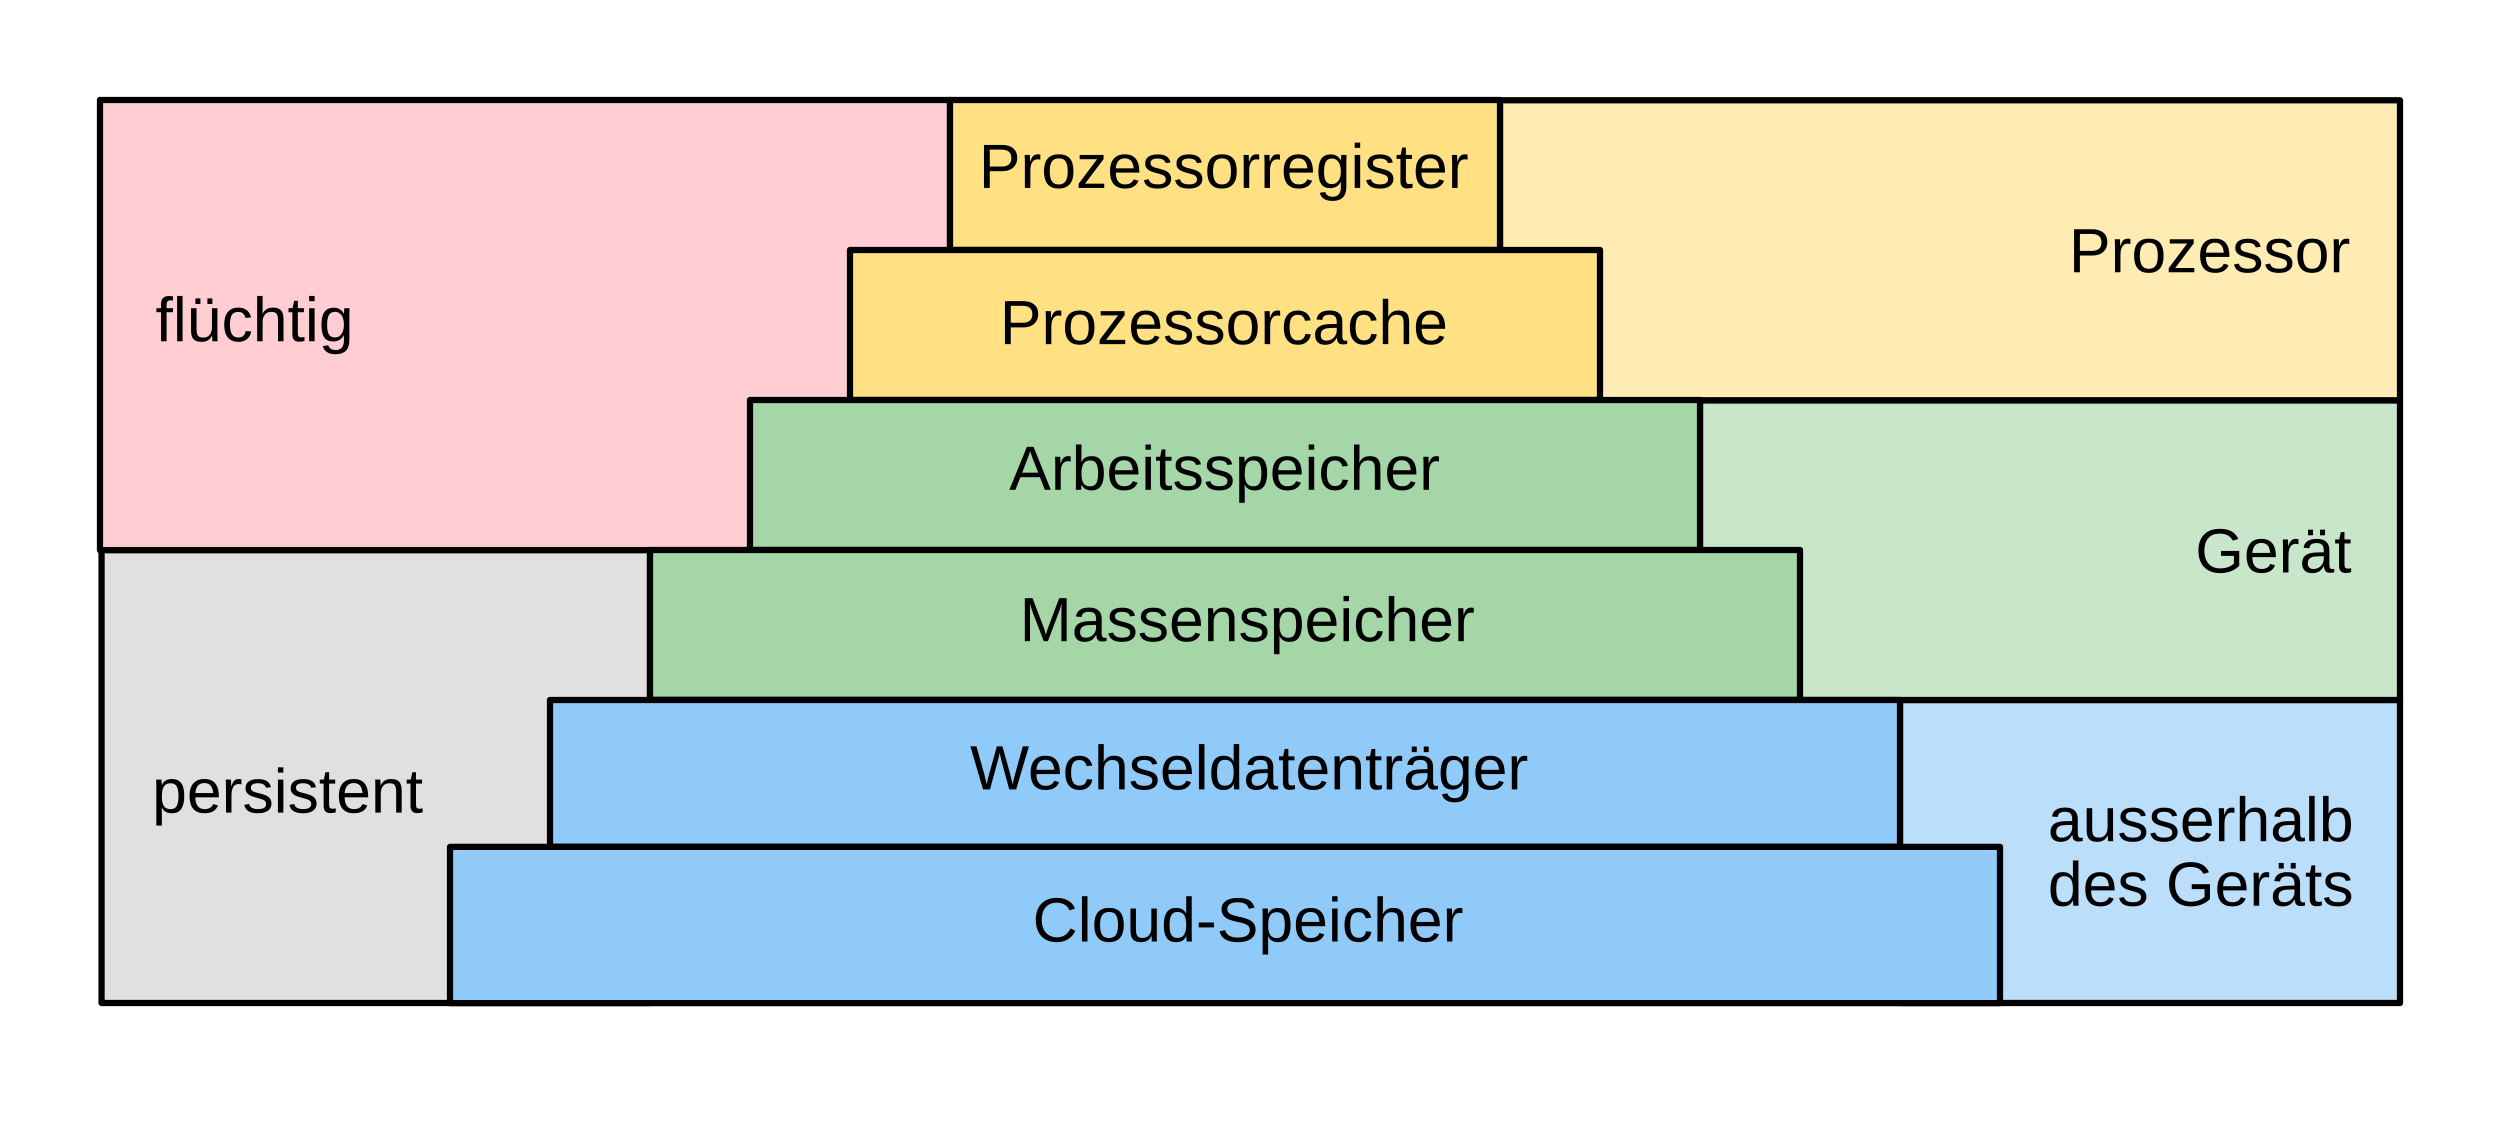
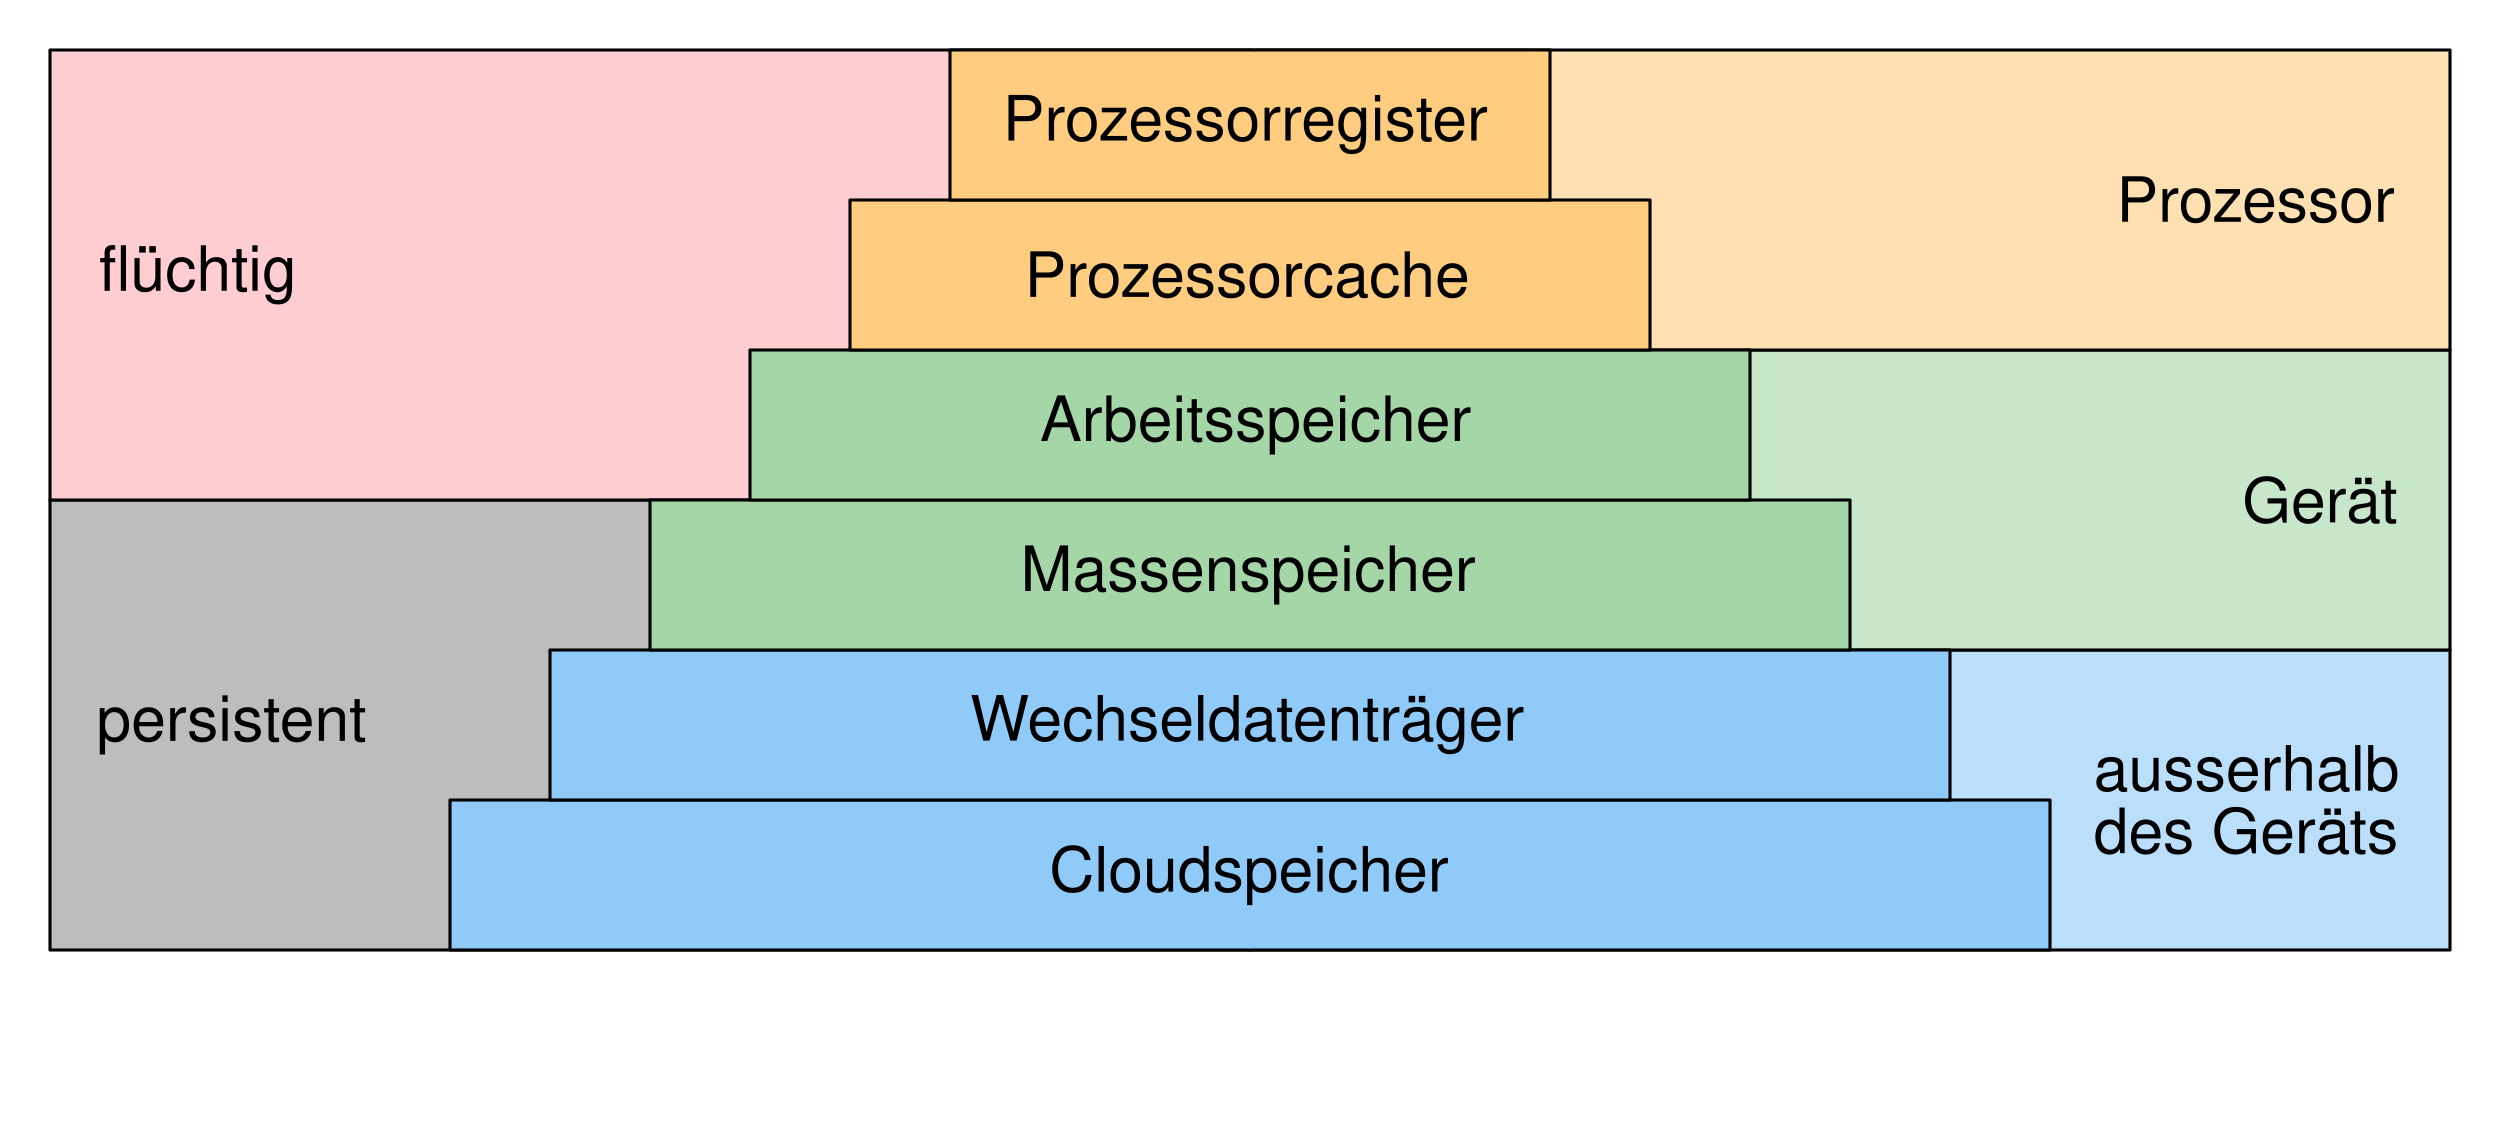
- <svg xmlns="http://www.w3.org/2000/svg" width="800px" height="362px" version="1.1" xml:space="preserve" style="fill-rule:evenodd;clip-rule:evenodd;stroke-linecap:round;stroke-linejoin:round;stroke-miterlimit:1.5;">
-   <rect x="608" y="224" width="160" height="96.957" style="fill:rgb(187,222,251);stroke:black;stroke-width:2px;" />
-   <rect x="544" y="128.085" width="224" height="95.915" style="fill:rgb(200,230,201);stroke:black;stroke-width:2px;" />
-   <rect x="480" y="32.085" width="288" height="96" style="fill:rgb(255,236,179);stroke:black;stroke-width:2px;" />
-   <rect x="32.5" y="176" width="175.5" height="144.957" style="fill:rgb(224,224,224);stroke:black;stroke-width:2px;" />
-   <rect x="32" y="32" width="272" height="144.043" style="fill:rgb(255,205,210);stroke:black;stroke-width:2px;" />
-   <rect x="304" y="32" width="176" height="48" style="fill:rgb(255,224,130);stroke:black;stroke-width:2px;" />
-   <text x="313.232px" y="60.139px" style="font-family:'ArialMT', 'Arial', sans-serif;font-size:20px;">Prozessorregister</text>
-   <rect x="272" y="80" width="240" height="48" style="fill:rgb(255,224,130);stroke:black;stroke-width:2px;" />
-   <rect x="240" y="128" width="304" height="48" style="fill:rgb(165,214,167);stroke:black;stroke-width:2px;" />
-   <rect x="208" y="176" width="368" height="47.957" style="fill:rgb(165,214,167);stroke:black;stroke-width:2px;" />
-   <rect x="176" y="224" width="432" height="47" style="fill:rgb(144,202,249);stroke:black;stroke-width:2px;" />
-   <rect x="144" y="271" width="496" height="50" style="fill:rgb(144,202,249);stroke:black;stroke-width:2px;" />
-   <text x="319.944px" y="110.126px" style="font-family:'ArialMT', 'Arial', sans-serif;font-size:20px;">Prozessorcache</text>
-   <text x="322.957px" y="156.735px" style="font-family:'ArialMT', 'Arial', sans-serif;font-size:20px;">Arbeitsspeicher</text>
-   <text x="326.309px" y="205.192px" style="font-family:'ArialMT', 'Arial', sans-serif;font-size:20px;">Massenspeicher</text>
-   <text x="310.43px" y="252.598px" style="font-family:'ArialMT', 'Arial', sans-serif;font-size:20px;">W<tspan x="328.945px 340.068px " y="252.598px 252.598px ">ec</tspan>hseldatenträger</text>
-   <text x="330.439px" y="301.293px" style="font-family:'ArialMT', 'Arial', sans-serif;font-size:20px;">Cloud-Speicher</text>
-   <text x="48.682px" y="260.042px" style="font-family:'ArialMT', 'Arial', sans-serif;font-size:20px;">persistent</text>
-   <text x="49.775px" y="109.197px" style="font-family:'ArialMT', 'Arial', sans-serif;font-size:20px;">ﬂüchtig</text>
-   <text x="662.064px" y="87.126px" style="font-family:'ArialMT', 'Arial', sans-serif;font-size:20px;">Prozessor</text>
-   <text x="702.494px" y="183.201px" style="font-family:'ArialMT', 'Arial', sans-serif;font-size:20px;">Gerät</text>
-   <g transform="matrix(1,0,0,1,-27.4487,29.2769)">
-     <text x="682.765px" y="239.911px" style="font-family:'ArialMT', 'Arial', sans-serif;font-size:20px;">ausserhalb</text>
-     <text x="682.765px" y="260.565px" style="font-family:'ArialMT', 'Arial', sans-serif;font-size:20px;">des Geräts</text>
+ <svg xmlns="http://www.w3.org/2000/svg" width="800px" height="360px" version="1.1" xml:space="preserve" style="fill-rule:evenodd;clip-rule:evenodd;stroke-linecap:round;stroke-linejoin:round;stroke-miterlimit:1.5;">
+   <g id="extern">
+     <rect x="400" y="208" width="384" height="96" style="fill:rgb(187,222,251);stroke:black;stroke-width:1px;" />
+     <g transform="matrix(1,0,0,1,633.244,215.717)">
+       <text x="36.742px" y="37.28px" style="font-family:'Helvetica';font-size:20px;">ausserhalb</text>
+       <text x="36.742px" y="57.28px" style="font-family:'Helvetica';font-size:20px;">des Geräts</text>
+     </g>
+   </g>
+   <g id="Gerät">
+     <rect x="400" y="112" width="384" height="96" style="fill:rgb(200,230,201);stroke:black;stroke-width:1px;" />
+     <text x="717.535px" y="167.168px" style="font-family:'Helvetica';font-size:20px;">Gerät</text>
+   </g>
+   <g id="Prozessor">
+     <rect x="400" y="16" width="384" height="96" style="fill:rgb(255,224,178);stroke:black;stroke-width:1px;" />
+     <text x="677.291px" y="70.973px" style="font-family:'Helvetica';font-size:20px;">Prozessor</text>
+   </g>
+   <g id="persistent">
+     <rect x="16" y="160" width="384" height="144" style="fill:rgb(189,189,189);stroke:black;stroke-width:1px;" />
+     <text x="30.848px" y="237.088px" style="font-family:'Helvetica';font-size:20px;">persistent</text>
+   </g>
+   <g id="flüchtig">
+     <rect x="16" y="16" width="384" height="144" style="fill:rgb(255,205,210);stroke:black;stroke-width:1px;" />
+     <text x="31.727px" y="93.063px" style="font-family:'Helvetica';font-size:20px;">ﬂüchtig</text>
+   </g>
+   <g id="Cloudspeicher">
+     <rect x="144" y="256" width="512" height="48" style="fill:rgb(144,202,249);stroke:black;stroke-width:1px;" />
+     <text x="335.752px" y="285.283px" style="font-family:'Helvetica';font-size:20px;">Cloudspeicher</text>
+   </g>
+   <g id="Wechseldatenträger">
+     <rect x="176" y="208" width="448" height="48" style="fill:rgb(144,202,249);stroke:black;stroke-width:1px;" />
+     <text x="310.444px" y="236.985px" style="font-family:'Helvetica';font-size:20px;">Wechseldatenträger</text>
+   </g>
+   <g id="Massenspeicher">
+     <rect x="208" y="160" width="384" height="48" style="fill:rgb(165,214,167);stroke:black;stroke-width:1px;" />
+     <text x="326.567px" y="189.112px" style="font-family:'Helvetica';font-size:20px;">Massenspeicher</text>
+   </g>
+   <g id="Arbeitsspeicher">
+     <rect x="240" y="112" width="320" height="48" style="fill:rgb(165,214,167);stroke:black;stroke-width:1px;" />
+     <text x="332.803px" y="141.112px" style="font-family:'Helvetica';font-size:20px;">Arbeitsspeicher</text>
+   </g>
+   <g id="Prozessorcache">
+     <rect x="272" y="64" width="256" height="48" style="fill:rgb(255,204,128);stroke:black;stroke-width:1px;" />
+     <text x="327.881px" y="94.997px" style="font-family:'Helvetica';font-size:20px;">Prozessorcache</text>
+   </g>
+   <g id="Prozessorregister">
+     <rect x="304" y="16" width="192" height="48" style="fill:rgb(255,204,128);stroke:black;stroke-width:1px;" />
+     <text x="320.903px" y="44.961px" style="font-family:'Helvetica';font-size:20px;">Prozessorregister</text>
  </g>
</svg>
